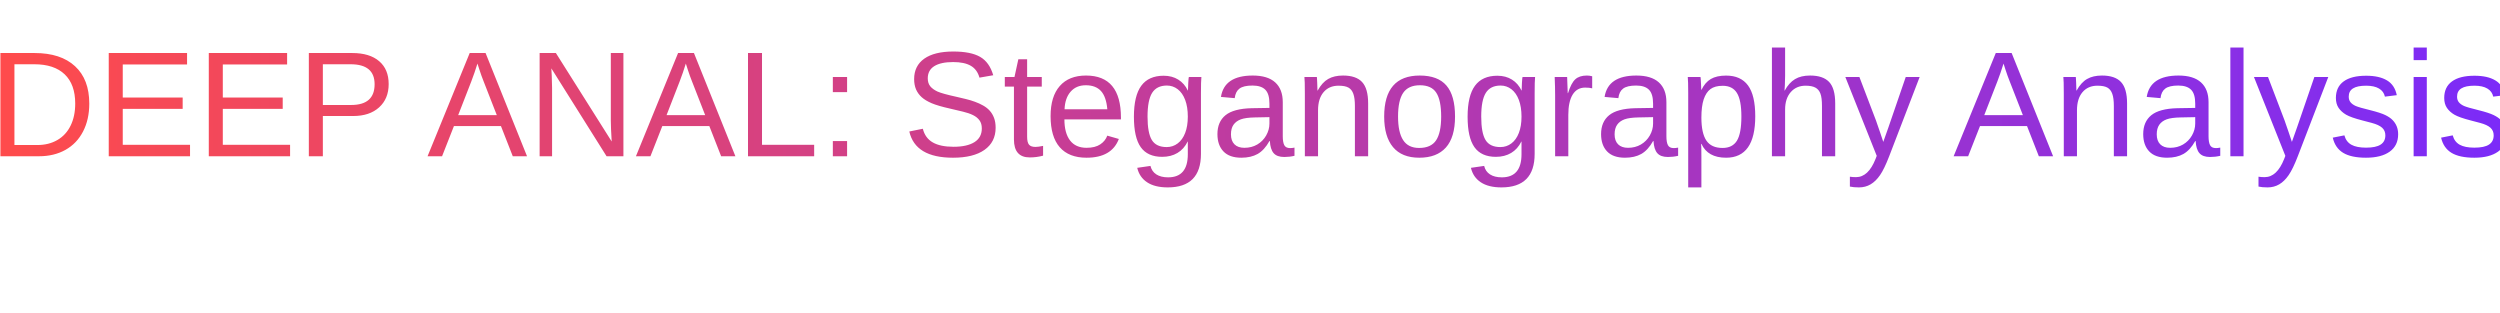
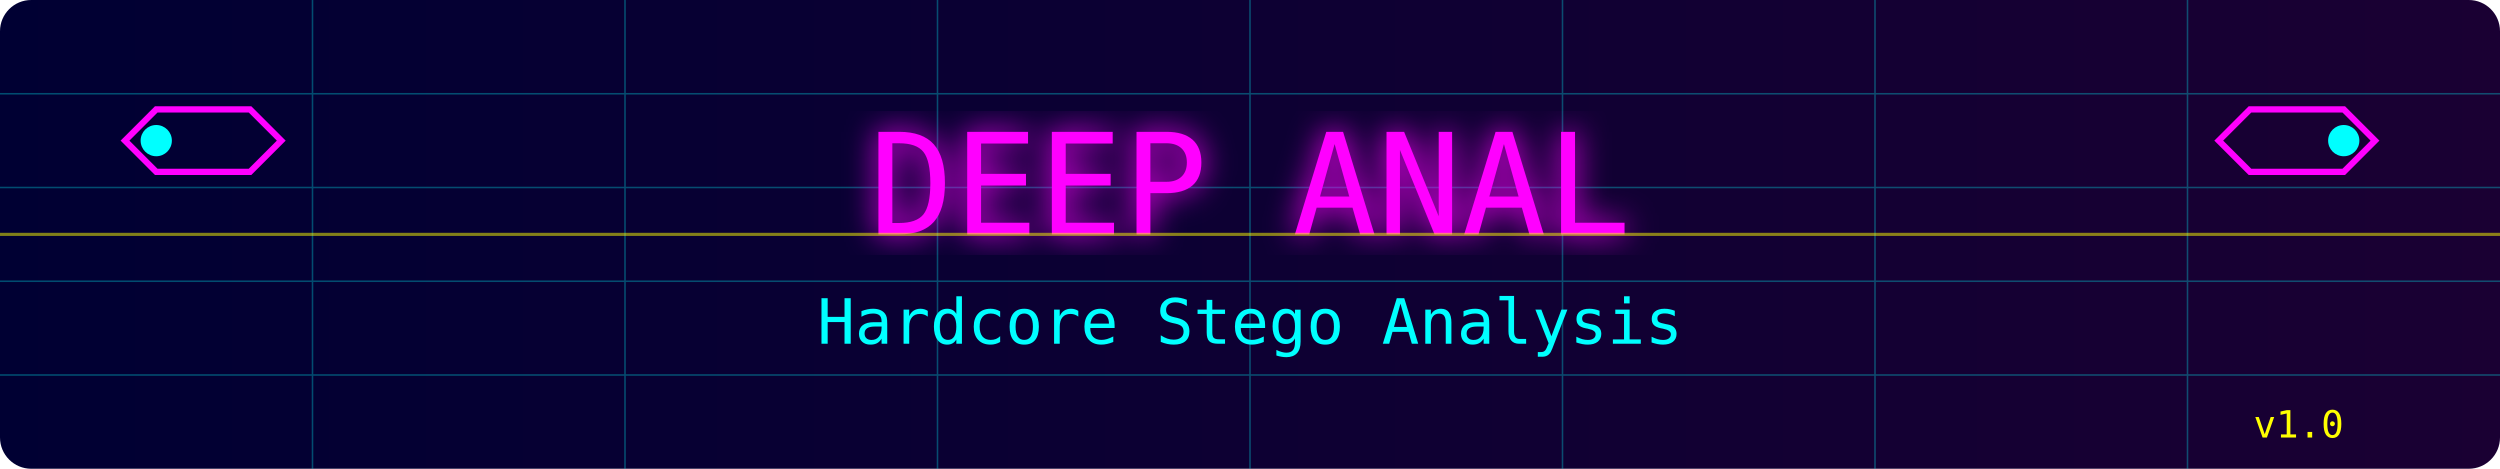
- <svg xmlns="http://www.w3.org/2000/svg" width="800" height="100">
+ <svg xmlns="http://www.w3.org/2000/svg" width="800" height="150">
  <defs>
-     <linearGradient id="gradient" x1="0%" y1="0%" x2="100%" y2="0%">
-       <stop offset="0%" style="stop-color:#ff4b4b;stop-opacity:1" />
-       <stop offset="100%" style="stop-color:#7b2bf9;stop-opacity:1" />
+     <linearGradient id="cyberGradient" x1="0%" y1="0%" x2="100%" y2="0%">
+       <stop offset="0%" style="stop-color:#000033;stop-opacity:1" />
+       <stop offset="100%" style="stop-color:#1a0033;stop-opacity:1" />
    </linearGradient>
+     <filter id="neonGlow" x="-20%" y="-20%" width="140%" height="140%">
+       <feGaussianBlur stdDeviation="5" result="blur" />
+       <feComposite in="SourceGraphic" in2="blur" operator="over" />
+     </filter>
  </defs>
-   <text x="50%" y="50%" font-family="Arial" font-size="48" fill="url(#gradient)" text-anchor="middle" alignment-baseline="middle">
-     DEEP ANAL: Steganography Analysis
-   </text>
+   <rect width="800" height="150" rx="10" ry="10" fill="url(#cyberGradient)" />
+   <g stroke="#00ffff" stroke-width="0.5" opacity="0.3">
+     <line x1="0" y1="30" x2="800" y2="30" />
+     <line x1="0" y1="60" x2="800" y2="60" />
+     <line x1="0" y1="90" x2="800" y2="90" />
+     <line x1="0" y1="120" x2="800" y2="120" />
+     <line x1="100" y1="0" x2="100" y2="150" />
+     <line x1="200" y1="0" x2="200" y2="150" />
+     <line x1="300" y1="0" x2="300" y2="150" />
+     <line x1="400" y1="0" x2="400" y2="150" />
+     <line x1="500" y1="0" x2="500" y2="150" />
+     <line x1="600" y1="0" x2="600" y2="150" />
+     <line x1="700" y1="0" x2="700" y2="150" />
+   </g>
+   <text x="400" y="75" font-family="monospace" font-size="45" fill="#ff00ff" text-anchor="middle" filter="url(#neonGlow)">DEEP ANAL</text>
+   <text x="400" y="110" font-family="monospace" font-size="20" fill="#00ffff" text-anchor="middle">Hardcore Stego Analysis</text>
+   <path d="M50,35 L80,35 L90,45 L80,55 L50,55 L40,45 Z" fill="none" stroke="#ff00ff" stroke-width="2" />
+   <path d="M750,35 L720,35 L710,45 L720,55 L750,55 L760,45 Z" fill="none" stroke="#ff00ff" stroke-width="2" />
+   <circle cx="50" cy="45" r="5" fill="#00ffff" />
+   <circle cx="750" cy="45" r="5" fill="#00ffff" />
+   <line x1="0" y1="75" x2="800" y2="75" stroke="#ffff00" stroke-width="1" opacity="0.5" />
+   <text x="750" y="140" font-family="monospace" font-size="12" fill="#ffff00" text-anchor="end">v1.0</text>
</svg>
